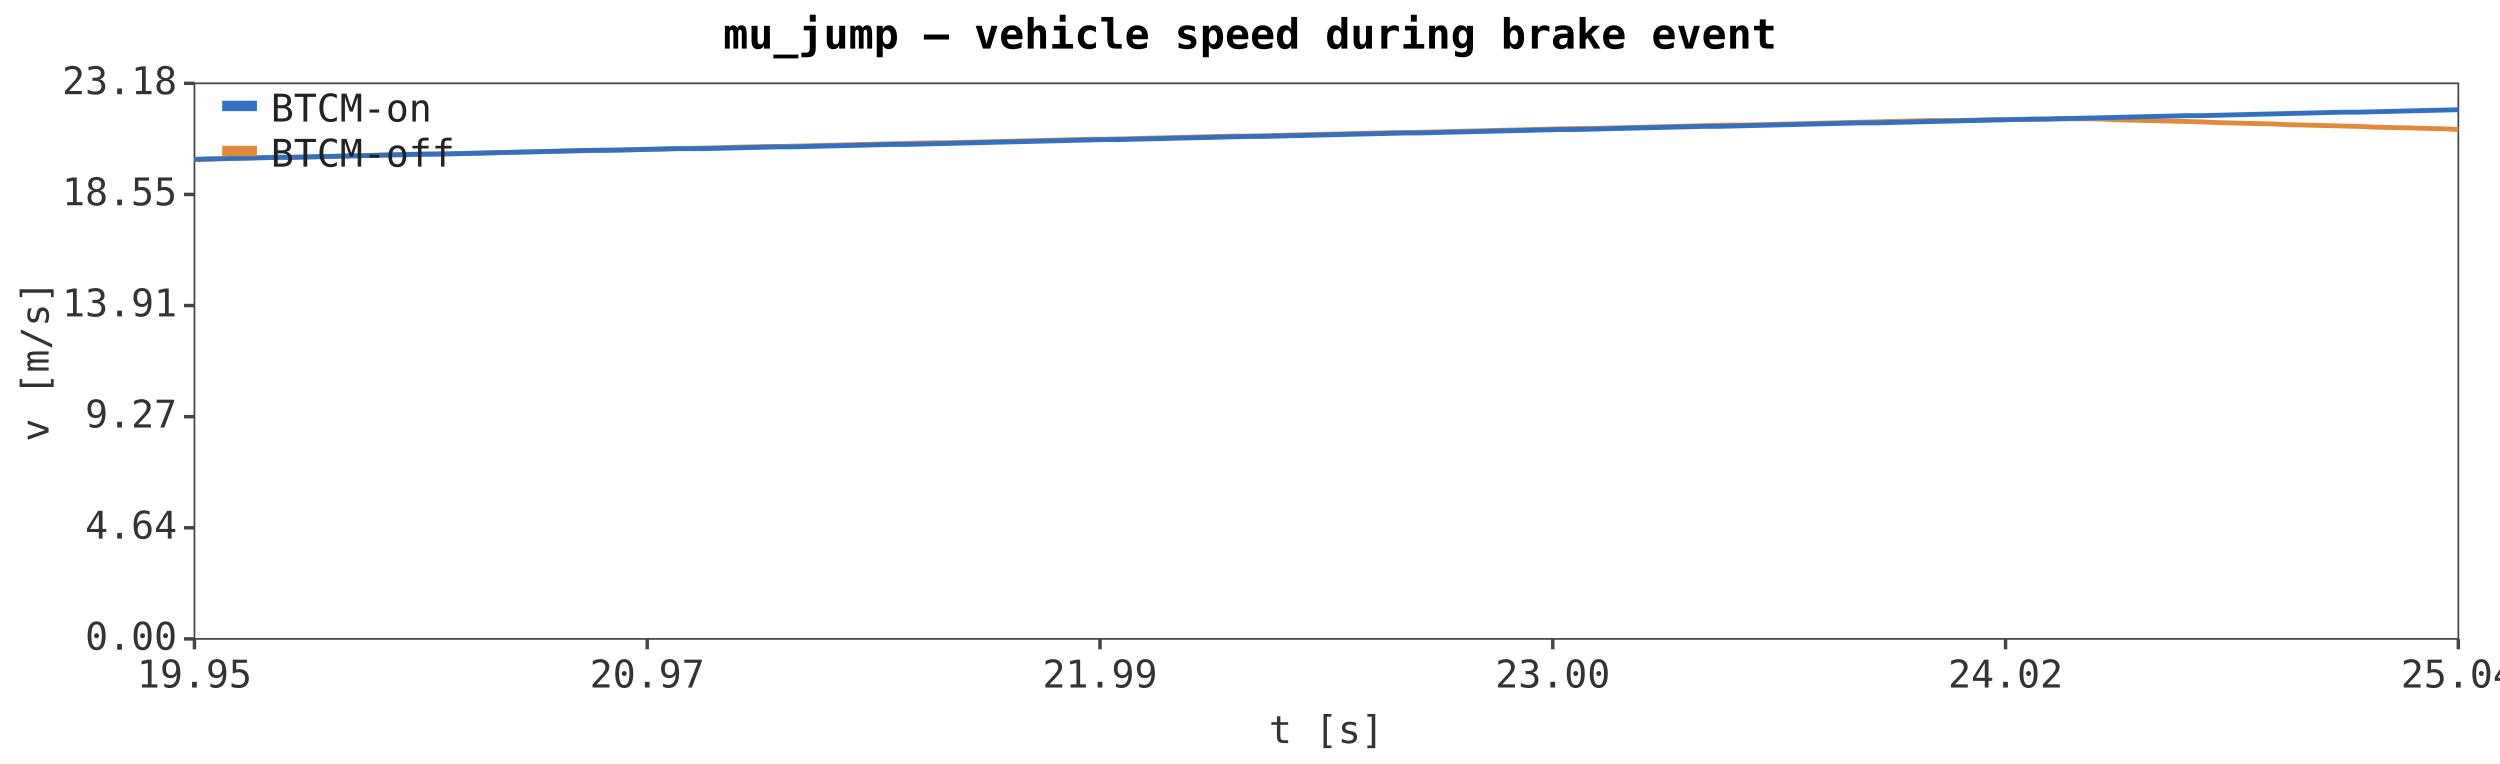
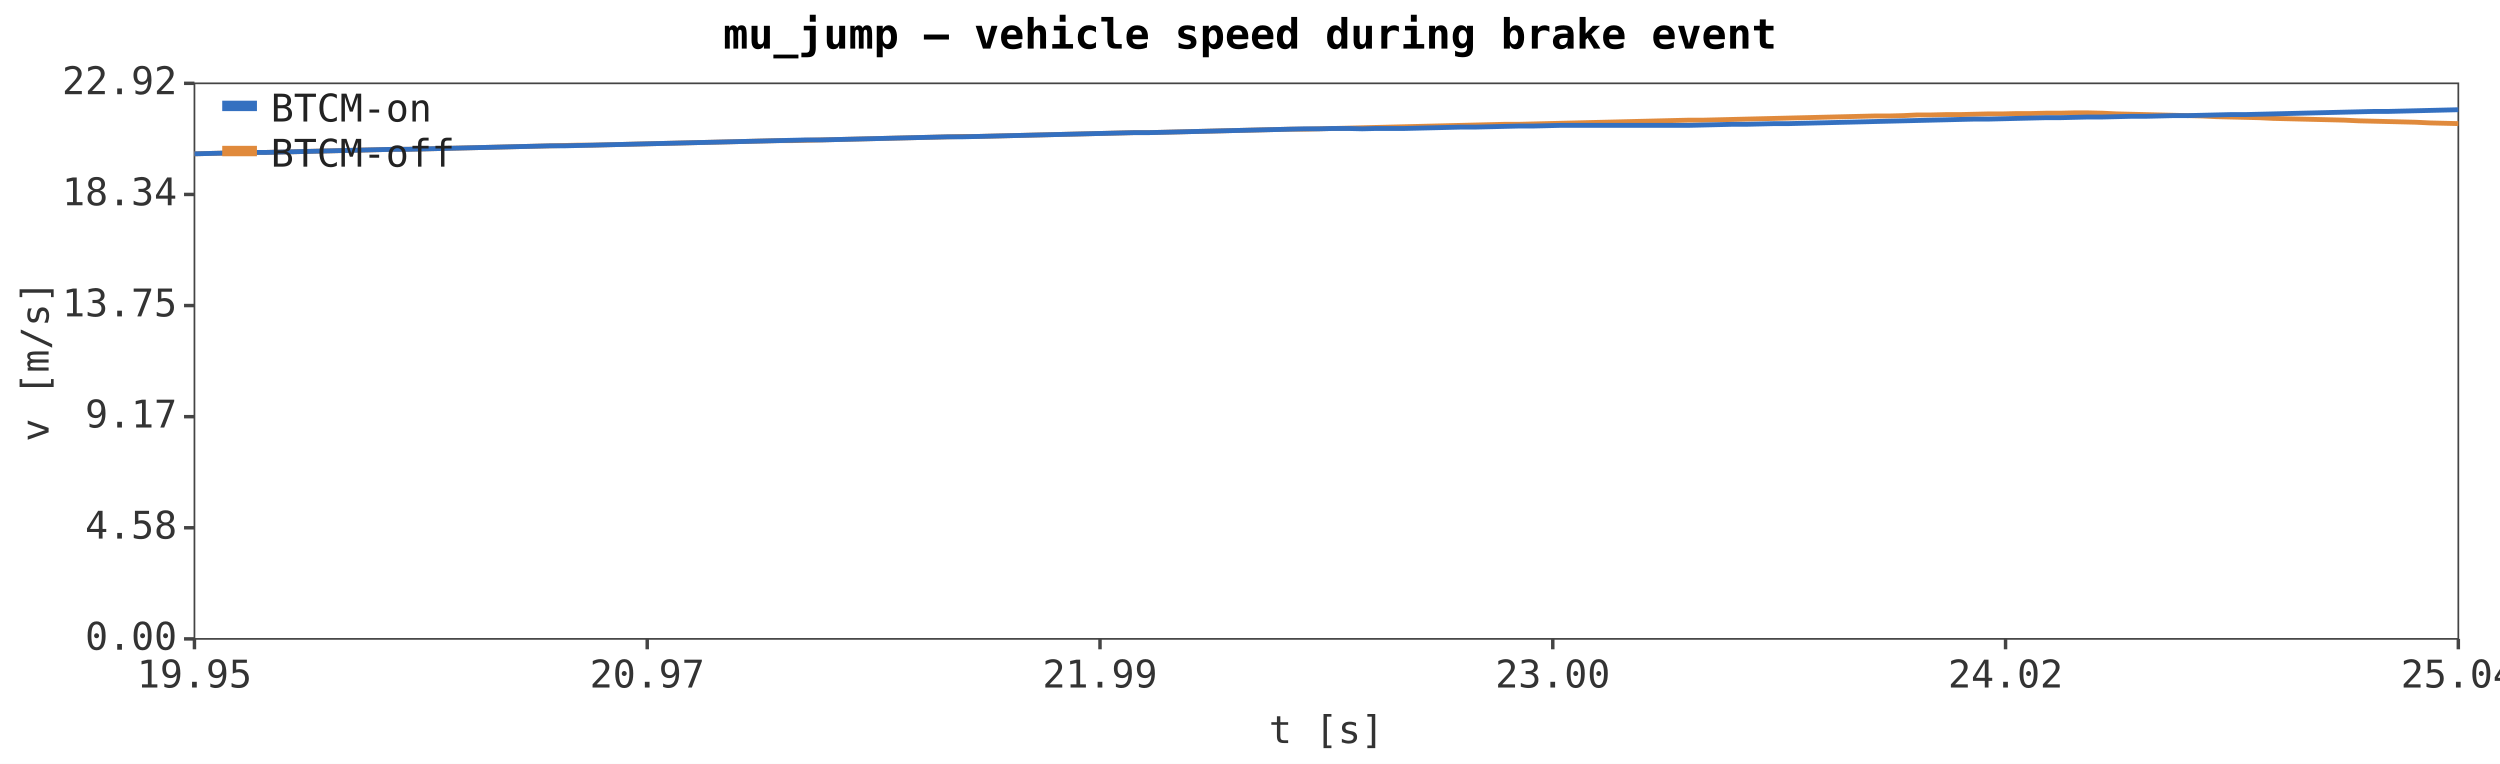
<svg xmlns="http://www.w3.org/2000/svg" viewBox="0 0 720 220" width="720" height="220" font-family="ui-monospace,Consolas,Menlo,monospace" font-size="11">
  <rect width="100%" height="100%" fill="#ffffff" />
  <text x="360.0" y="14" text-anchor="middle" font-size="12" font-weight="bold">mu_jump — vehicle speed during brake event</text>
  <rect x="56" y="24" width="652" height="160" fill="none" stroke="#444" stroke-width="0.5" />
  <line x1="56.0" y1="184" x2="56.0" y2="187" stroke="#444" />
  <text x="56.0" y="198" text-anchor="middle" fill="#333">19.95</text>
  <line x1="186.4" y1="184" x2="186.4" y2="187" stroke="#444" />
  <text x="186.4" y="198" text-anchor="middle" fill="#333">20.97</text>
  <line x1="316.8" y1="184" x2="316.8" y2="187" stroke="#444" />
  <text x="316.8" y="198" text-anchor="middle" fill="#333">21.99</text>
  <line x1="447.2" y1="184" x2="447.2" y2="187" stroke="#444" />
  <text x="447.2" y="198" text-anchor="middle" fill="#333">23.00</text>
  <line x1="577.6" y1="184" x2="577.6" y2="187" stroke="#444" />
  <text x="577.6" y="198" text-anchor="middle" fill="#333">24.02</text>
  <line x1="708.0" y1="184" x2="708.0" y2="187" stroke="#444" />
  <text x="708.0" y="198" text-anchor="middle" fill="#333">25.04</text>
  <line x1="53" y1="184.0" x2="56" y2="184.0" stroke="#444" />
  <text x="51" y="184.0" text-anchor="end" dominant-baseline="middle" fill="#333">0.00</text>
  <line x1="53" y1="152.0" x2="56" y2="152.0" stroke="#444" />
-   <text x="51" y="152.0" text-anchor="end" dominant-baseline="middle" fill="#333">4.64</text>
+   <text x="51" y="152.0" text-anchor="end" dominant-baseline="middle" fill="#333">4.58</text>
  <line x1="53" y1="120.0" x2="56" y2="120.0" stroke="#444" />
-   <text x="51" y="120.0" text-anchor="end" dominant-baseline="middle" fill="#333">9.27</text>
+   <text x="51" y="120.0" text-anchor="end" dominant-baseline="middle" fill="#333">9.17</text>
  <line x1="53" y1="88.0" x2="56" y2="88.0" stroke="#444" />
-   <text x="51" y="88.0" text-anchor="end" dominant-baseline="middle" fill="#333">13.91</text>
+   <text x="51" y="88.0" text-anchor="end" dominant-baseline="middle" fill="#333">13.75</text>
  <line x1="53" y1="56.0" x2="56" y2="56.0" stroke="#444" />
-   <text x="51" y="56.0" text-anchor="end" dominant-baseline="middle" fill="#333">18.55</text>
+   <text x="51" y="56.0" text-anchor="end" dominant-baseline="middle" fill="#333">18.34</text>
  <line x1="53" y1="24.0" x2="56" y2="24.0" stroke="#444" />
-   <text x="51" y="24.0" text-anchor="end" dominant-baseline="middle" fill="#333">23.18</text>
+   <text x="51" y="24.0" text-anchor="end" dominant-baseline="middle" fill="#333">22.92</text>
  <text x="382.0" y="214" text-anchor="middle" fill="#333">t [s]</text>
  <text transform="translate(14,104.0) rotate(-90)" text-anchor="middle" fill="#333">v [m/s]</text>
-   <polyline fill="none" stroke="#e08a3c" stroke-width="1.4" points="56.0,45.9 60.1,45.8 64.2,45.7 68.3,45.6 72.4,45.5 76.5,45.4 80.6,45.3 84.7,45.3 88.8,45.2 92.9,45.1 97.0,45.0 101.1,44.9 105.2,44.8 109.3,44.7 113.4,44.6 117.5,44.5 121.6,44.4 125.7,44.3 129.8,44.3 133.9,44.2 138.0,44.1 142.1,44.0 146.2,43.9 150.3,43.8 154.4,43.7 158.5,43.6 162.6,43.5 166.7,43.4 170.8,43.3 174.9,43.2 179.0,43.2 183.1,43.1 187.2,43.0 191.3,42.9 195.4,42.8 199.5,42.7 203.6,42.6 207.7,42.5 211.8,42.4 215.9,42.3 220.0,42.2 224.1,42.2 228.2,42.1 232.3,42.0 236.4,41.9 240.5,41.8 244.6,41.7 248.7,41.6 252.8,41.5 256.9,41.4 261.0,41.3 265.1,41.2 269.2,41.1 273.3,41.1 277.4,41.0 281.5,40.9 285.6,40.8 289.7,40.7 293.8,40.6 297.9,40.5 302.0,40.4 306.1,40.3 310.2,40.2 314.3,40.1 318.4,40.1 322.5,40.0 326.6,39.9 330.7,39.8 334.8,39.7 338.9,39.6 343.0,39.5 347.1,39.4 351.2,39.3 355.3,39.2 359.4,39.2 363.5,39.1 367.6,39.0 371.7,38.9 375.8,38.8 379.9,38.7 384.1,38.6 388.2,38.5 392.3,38.4 396.4,38.3 400.5,38.2 404.6,38.2 408.7,38.1 412.8,38.0 416.9,37.9 421.0,37.8 425.1,37.7 429.2,37.6 433.3,37.5 437.4,37.4 441.5,37.3 445.6,37.2 449.7,37.1 453.8,37.0 457.9,37.0 462.0,36.9 466.1,36.8 470.2,36.7 474.3,36.6 478.4,36.5 482.5,36.4 486.6,36.3 490.7,36.2 494.8,36.1 498.9,36.0 503.0,36.0 507.1,35.9 511.2,35.8 515.3,35.7 519.4,35.6 523.5,35.5 527.6,35.4 531.7,35.3 535.8,35.2 539.9,35.1 544.0,35.0 548.1,34.9 552.2,34.8 556.3,34.7 560.4,34.7 564.5,34.7 568.6,34.6 572.7,34.5 576.8,34.5 580.9,34.4 585.0,34.4 589.1,34.3 593.2,34.2 597.3,34.2 601.4,34.2 605.5,34.3 609.6,34.5 613.7,34.6 617.8,34.7 621.9,34.8 626.0,34.9 630.1,35.0 634.2,35.1 638.3,35.3 642.4,35.4 646.5,35.5 650.6,35.6 654.7,35.7 658.8,35.9 662.9,36.0 667.0,36.1 671.1,36.2 675.2,36.3 679.3,36.4 683.4,36.6 687.5,36.7 691.6,36.8 695.7,36.9 699.8,37.0 703.9,37.1 708.0,37.3" />
-   <polyline fill="none" stroke="#3470c0" stroke-width="1.4" points="56.0,45.9 60.1,45.8 64.2,45.7 68.3,45.6 72.4,45.5 76.5,45.4 80.6,45.3 84.7,45.3 88.8,45.2 92.9,45.1 97.0,45.0 101.1,44.9 105.2,44.8 109.3,44.7 113.4,44.6 117.5,44.5 121.6,44.4 125.7,44.4 129.8,44.3 133.9,44.2 138.0,44.1 142.1,44.0 146.2,43.9 150.3,43.8 154.4,43.7 158.5,43.6 162.6,43.5 166.7,43.4 170.8,43.3 174.9,43.3 179.0,43.2 183.1,43.1 187.2,43.0 191.3,42.9 195.4,42.8 199.5,42.8 203.6,42.8 207.7,42.7 211.8,42.6 215.9,42.5 220.0,42.4 224.1,42.3 228.2,42.3 232.3,42.2 236.4,42.1 240.5,42.0 244.6,41.9 248.7,41.8 252.8,41.7 256.9,41.6 261.0,41.6 265.1,41.5 269.2,41.4 273.3,41.3 277.4,41.2 281.5,41.1 285.6,41.0 289.7,40.9 293.8,40.8 297.9,40.7 302.0,40.6 306.1,40.5 310.2,40.4 314.3,40.3 318.4,40.2 322.5,40.2 326.6,40.1 330.7,40.0 334.8,39.9 338.9,39.8 343.0,39.7 347.1,39.6 351.2,39.5 355.3,39.4 359.4,39.3 363.5,39.3 367.6,39.2 371.7,39.1 375.8,39.0 379.9,38.9 384.1,38.8 388.2,38.7 392.3,38.6 396.4,38.5 400.5,38.4 404.6,38.3 408.7,38.3 412.8,38.2 416.9,38.1 421.0,38.0 425.1,37.9 429.2,37.8 433.3,37.7 437.4,37.6 441.5,37.5 445.6,37.4 449.7,37.3 453.8,37.3 457.9,37.2 462.0,37.1 466.1,37.0 470.2,36.9 474.3,36.8 478.4,36.7 482.5,36.6 486.6,36.5 490.7,36.4 494.8,36.4 498.9,36.3 503.0,36.2 507.1,36.1 511.2,36.0 515.3,35.9 519.4,35.8 523.5,35.7 527.6,35.6 531.7,35.5 535.8,35.4 539.9,35.4 544.0,35.3 548.1,35.2 552.2,35.1 556.3,35.0 560.4,34.9 564.5,34.8 568.6,34.7 572.7,34.6 576.8,34.5 580.9,34.4 585.0,34.3 589.1,34.3 593.2,34.2 597.3,34.1 601.4,34.0 605.5,33.9 609.6,33.8 613.7,33.7 617.8,33.6 621.9,33.5 626.0,33.4 630.1,33.3 634.2,33.3 638.3,33.2 642.4,33.1 646.5,33.0 650.6,32.9 654.7,32.8 658.8,32.7 662.9,32.6 667.0,32.5 671.1,32.4 675.2,32.3 679.3,32.3 683.4,32.2 687.5,32.1 691.6,32.0 695.7,31.9 699.8,31.8 703.9,31.7 708.0,31.6" />
+   <polyline fill="none" stroke="#e08a3c" stroke-width="1.4" points="56.0,44.3 60.1,44.2 64.2,44.1 68.3,44.0 72.4,43.9 76.5,43.9 80.6,43.8 84.7,43.7 88.8,43.6 92.9,43.5 97.0,43.4 101.1,43.3 105.2,43.2 109.3,43.1 113.4,43.0 117.5,43.0 121.6,42.9 125.7,42.8 129.8,42.7 133.9,42.6 138.0,42.5 142.1,42.4 146.2,42.3 150.3,42.2 154.4,42.1 158.5,42.0 162.6,41.9 166.7,41.8 170.8,41.8 174.9,41.7 179.0,41.6 183.1,41.5 187.2,41.4 191.3,41.3 195.4,41.2 199.5,41.1 203.6,41.0 207.7,40.9 211.8,40.8 215.9,40.7 220.0,40.6 224.1,40.5 228.2,40.5 232.3,40.4 236.4,40.3 240.5,40.2 244.6,40.1 248.7,40.0 252.8,39.9 256.9,39.8 261.0,39.7 265.1,39.6 269.2,39.5 273.3,39.4 277.4,39.3 281.5,39.3 285.6,39.2 289.7,39.1 293.8,39.0 297.9,38.9 302.0,38.8 306.1,38.7 310.2,38.6 314.3,38.5 318.4,38.4 322.5,38.3 326.6,38.2 330.7,38.2 334.8,38.1 338.9,38.0 343.0,37.9 347.1,37.8 351.2,37.7 355.3,37.6 359.4,37.5 363.5,37.4 367.6,37.3 371.7,37.2 375.8,37.2 379.9,37.1 384.1,37.0 388.2,36.9 392.3,36.8 396.4,36.7 400.5,36.6 404.6,36.5 408.7,36.4 412.8,36.3 416.9,36.2 421.0,36.1 425.1,36.0 429.2,35.9 433.3,35.8 437.4,35.8 441.5,35.7 445.6,35.6 449.7,35.5 453.8,35.4 457.9,35.3 462.0,35.2 466.1,35.1 470.2,35.0 474.3,34.9 478.4,34.8 482.5,34.7 486.6,34.6 490.7,34.6 494.8,34.5 498.9,34.4 503.0,34.3 507.1,34.2 511.2,34.1 515.3,34.0 519.4,33.9 523.5,33.8 527.6,33.7 531.7,33.6 535.8,33.5 539.9,33.4 544.0,33.4 548.1,33.3 552.2,33.1 556.3,33.1 560.4,33.0 564.5,33.0 568.6,32.9 572.7,32.8 576.8,32.8 580.9,32.7 585.0,32.7 589.1,32.6 593.2,32.6 597.3,32.5 601.4,32.5 605.5,32.6 609.6,32.8 613.7,32.9 617.8,33.0 621.9,33.1 626.0,33.2 630.1,33.3 634.2,33.4 638.3,33.6 642.4,33.7 646.5,33.8 650.6,33.9 654.7,34.1 658.8,34.2 662.9,34.3 667.0,34.4 671.1,34.5 675.2,34.6 679.3,34.8 683.4,34.9 687.5,35.0 691.6,35.1 695.7,35.2 699.8,35.4 703.9,35.5 708.0,35.6" />
+   <polyline fill="none" stroke="#3470c0" stroke-width="1.4" points="56.0,44.3 60.1,44.2 64.2,44.1 68.3,44.0 72.4,43.9 76.5,43.9 80.6,43.8 84.7,43.7 88.8,43.6 92.9,43.5 97.0,43.4 101.1,43.3 105.2,43.2 109.3,43.1 113.4,43.0 117.5,43.0 121.6,42.9 125.7,42.8 129.8,42.7 133.9,42.6 138.0,42.5 142.1,42.4 146.2,42.3 150.3,42.2 154.4,42.1 158.5,42.0 162.6,42.0 166.7,41.9 170.8,41.8 174.9,41.7 179.0,41.6 183.1,41.5 187.2,41.4 191.3,41.3 195.4,41.2 199.5,41.1 203.6,41.0 207.7,40.9 211.8,40.8 215.9,40.7 220.0,40.6 224.1,40.5 228.2,40.4 232.3,40.3 236.4,40.3 240.5,40.2 244.6,40.1 248.7,40.0 252.8,39.9 256.9,39.8 261.0,39.7 265.1,39.6 269.2,39.5 273.3,39.4 277.4,39.4 281.5,39.3 285.6,39.2 289.7,39.1 293.8,39.0 297.9,38.9 302.0,38.8 306.1,38.7 310.2,38.6 314.3,38.5 318.4,38.4 322.5,38.3 326.6,38.2 330.7,38.2 334.8,38.1 338.9,38.0 343.0,37.9 347.1,37.8 351.2,37.7 355.3,37.6 359.4,37.5 363.5,37.4 367.6,37.3 371.7,37.2 375.8,37.1 379.9,37.1 384.1,37.0 388.2,37.0 392.3,37.1 396.4,37.0 400.5,37.0 404.6,37.0 408.7,36.9 412.8,36.8 416.9,36.7 421.0,36.6 425.1,36.6 429.2,36.5 433.3,36.4 437.4,36.3 441.5,36.3 445.6,36.2 449.7,36.1 453.8,36.1 457.9,36.1 462.0,36.1 466.1,36.1 470.2,36.1 474.3,36.1 478.4,36.1 482.5,36.1 486.6,36.1 490.7,36.0 494.8,35.9 498.9,35.8 503.0,35.8 507.1,35.7 511.2,35.6 515.3,35.6 519.4,35.5 523.5,35.4 527.6,35.3 531.7,35.2 535.8,35.1 539.9,35.0 544.0,34.9 548.1,34.8 552.2,34.7 556.3,34.6 560.4,34.5 564.5,34.4 568.6,34.3 572.7,34.3 576.8,34.2 580.9,34.1 585.0,34.0 589.1,33.9 593.2,33.9 597.3,33.8 601.4,33.7 605.5,33.7 609.6,33.6 613.7,33.5 617.8,33.5 621.9,33.4 626.0,33.3 630.1,33.3 634.2,33.2 638.3,33.1 642.4,33.0 646.5,33.0 650.6,32.9 654.7,32.8 658.8,32.7 662.9,32.6 667.0,32.5 671.1,32.4 675.2,32.3 679.3,32.2 683.4,32.1 687.5,32.1 691.6,32.0 695.7,31.9 699.8,31.8 703.9,31.7 708.0,31.6" />
  <rect x="64" y="29" width="10" height="3" fill="#3470c0" />
  <text x="78" y="35" fill="#222">BTCM-on</text>
  <rect x="64" y="42" width="10" height="3" fill="#e08a3c" />
  <text x="78" y="48" fill="#222">BTCM-off</text>
</svg>
